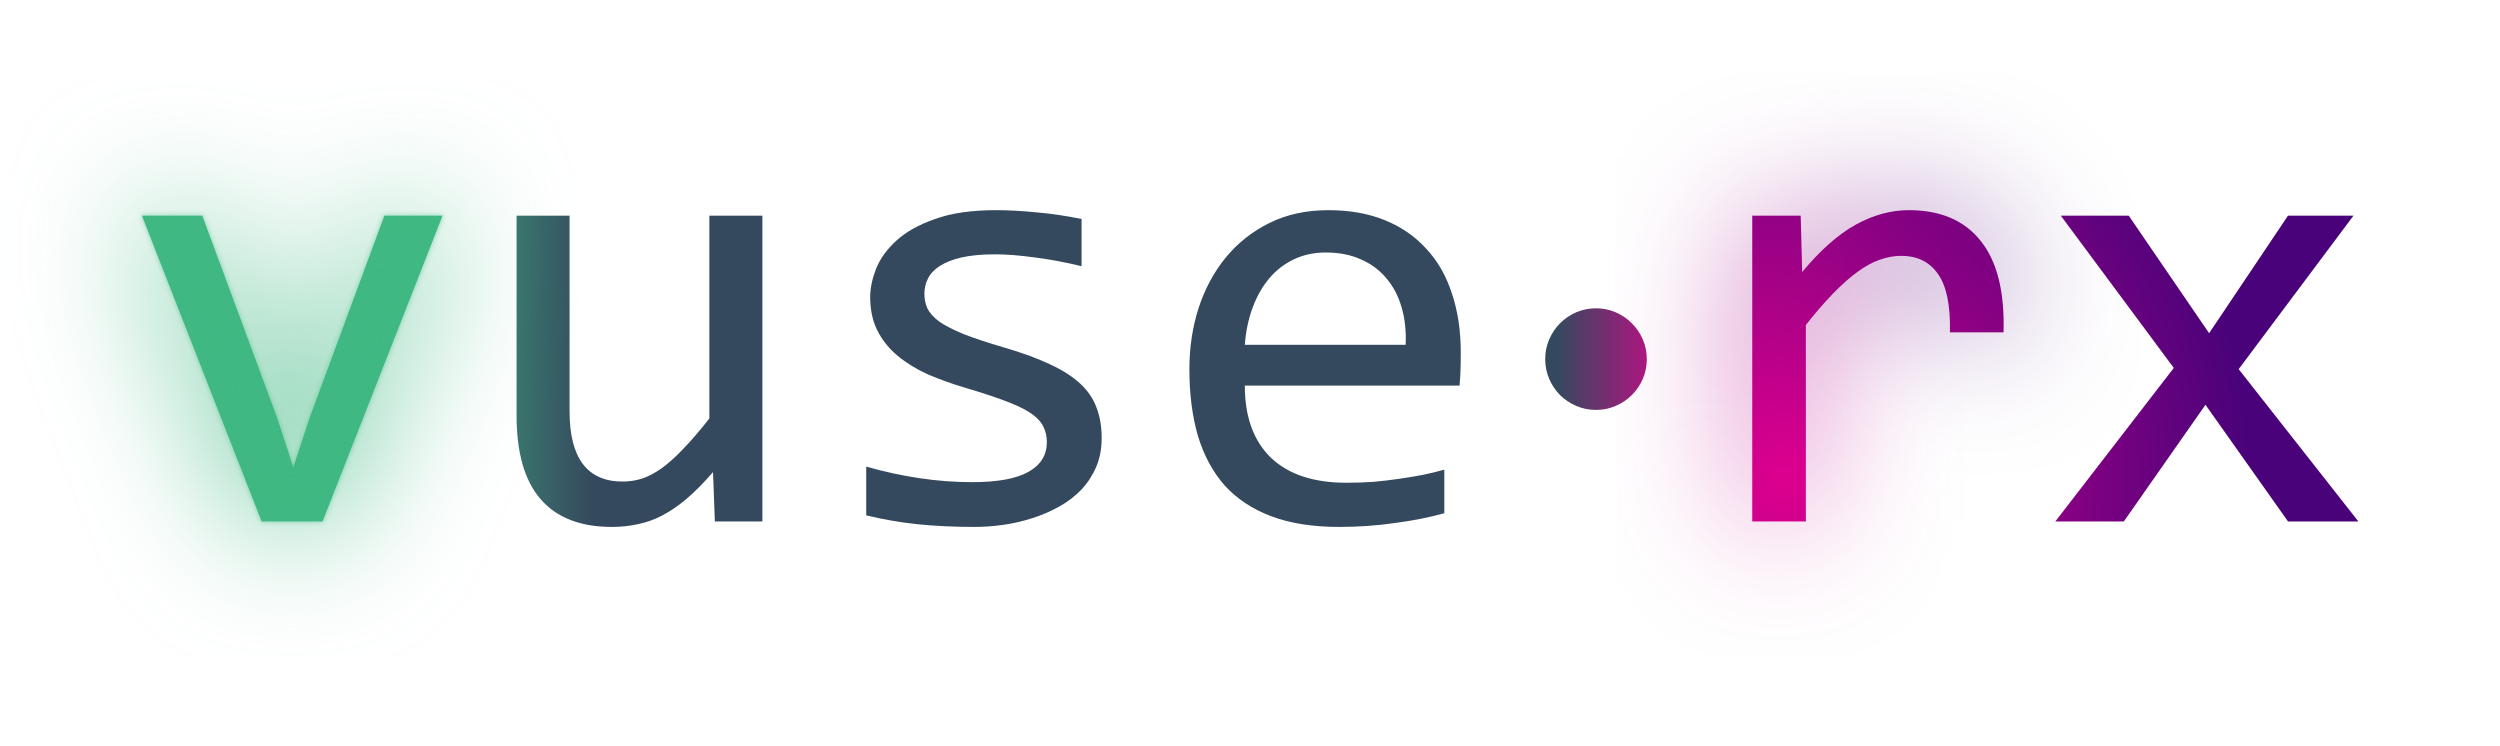
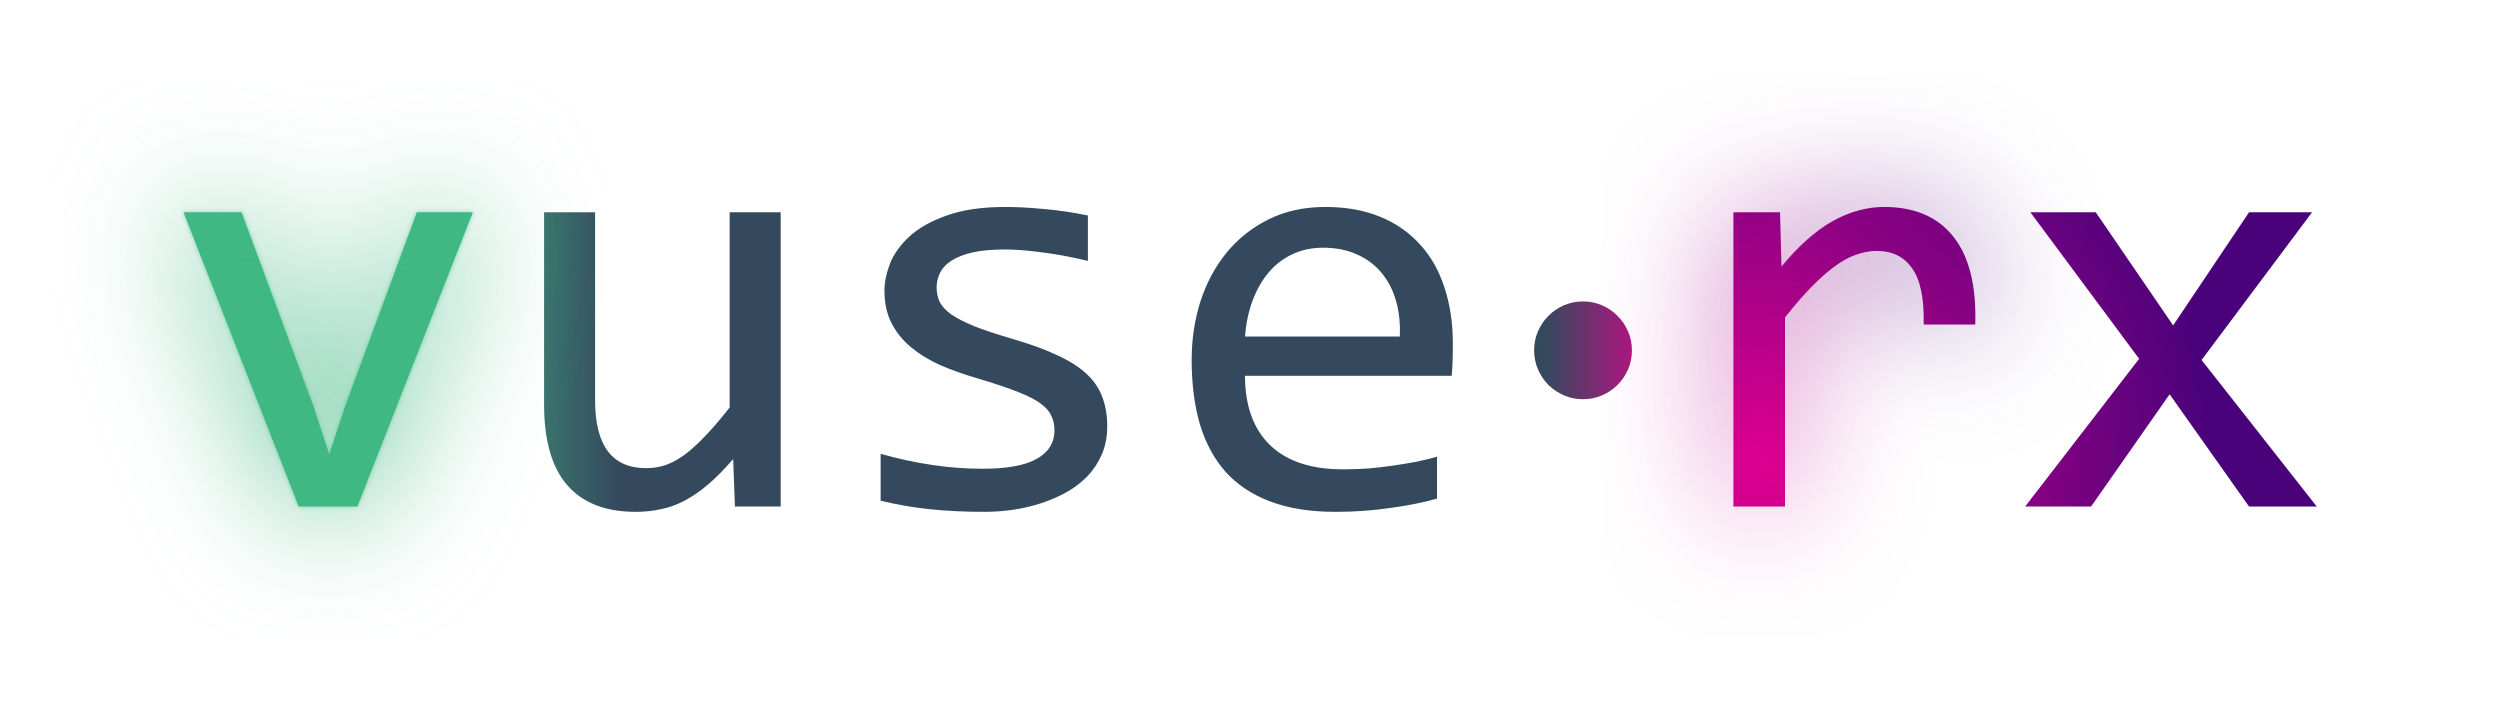
- <svg xmlns="http://www.w3.org/2000/svg" width="513" height="153" viewBox="0 0 513 153" fill="none">
+ <svg xmlns="http://www.w3.org/2000/svg" width="533" height="153" viewBox="0 0 533 153" fill="none">
  <g filter="url(#filter0_d)">
-     <path d="M29.125 44.25H41.5L56.875 85.75L60.188 95.875L63.625 85.5L78.875 44.25H90.812L66.188 107H53.688L29.125 44.25Z" fill="#40B883" />
+     <path d="M39.125 45.25H51.5L66.875 86.75L70.188 96.875L73.625 86.5L88.875 45.25H100.812L76.188 108H63.688L39.125 45.25Z" fill="#40B883" />
  </g>
-   <path d="M156.438 107H146.688L146.312 96.875C144.438 99.042 142.646 100.854 140.938 102.312C139.271 103.729 137.604 104.875 135.938 105.75C134.271 106.625 132.583 107.229 130.875 107.562C129.208 107.938 127.438 108.125 125.562 108.125C119.104 108.125 114.229 106.229 110.938 102.438C107.646 98.646 106 92.917 106 85.25V44.25H116.875V84.375C116.875 94 120.5 98.812 127.75 98.812C129.083 98.812 130.375 98.625 131.625 98.25C132.917 97.833 134.25 97.146 135.625 96.188C137.042 95.188 138.542 93.854 140.125 92.188C141.75 90.521 143.562 88.417 145.562 85.875V44.25H156.438V107ZM226.062 89.875C226.062 92.083 225.688 94.062 224.938 95.812C224.188 97.562 223.167 99.125 221.875 100.5C220.583 101.833 219.083 102.979 217.375 103.938C215.667 104.896 213.833 105.688 211.875 106.312C209.958 106.938 207.979 107.396 205.938 107.688C203.896 107.979 201.896 108.125 199.938 108.125C195.688 108.125 191.771 107.938 188.188 107.562C184.646 107.188 181.167 106.583 177.75 105.75V95.75C181.417 96.792 185.062 97.583 188.688 98.125C192.312 98.667 195.917 98.938 199.5 98.938C204.708 98.938 208.562 98.229 211.062 96.812C213.562 95.396 214.812 93.375 214.812 90.75C214.812 89.625 214.604 88.625 214.188 87.75C213.812 86.833 213.104 85.979 212.062 85.188C211.021 84.354 209.396 83.5 207.188 82.625C205.021 81.75 202.042 80.75 198.25 79.625C195.417 78.792 192.792 77.854 190.375 76.812C188 75.729 185.938 74.458 184.188 73C182.438 71.542 181.062 69.833 180.062 67.875C179.062 65.917 178.562 63.604 178.562 60.938C178.562 59.188 178.958 57.271 179.75 55.188C180.583 53.104 181.979 51.167 183.938 49.375C185.896 47.583 188.542 46.104 191.875 44.938C195.208 43.729 199.375 43.125 204.375 43.125C206.833 43.125 209.562 43.271 212.562 43.562C215.562 43.812 218.688 44.271 221.938 44.938V54.625C218.521 53.792 215.271 53.188 212.188 52.812C209.146 52.396 206.5 52.188 204.25 52.188C201.542 52.188 199.25 52.396 197.375 52.812C195.542 53.229 194.042 53.812 192.875 54.562C191.75 55.271 190.938 56.125 190.438 57.125C189.938 58.083 189.688 59.125 189.688 60.25C189.688 61.375 189.896 62.396 190.312 63.312C190.771 64.229 191.583 65.125 192.75 66C193.958 66.833 195.625 67.688 197.75 68.562C199.875 69.396 202.646 70.312 206.062 71.312C209.771 72.396 212.896 73.542 215.438 74.75C217.979 75.917 220.042 77.229 221.625 78.688C223.208 80.146 224.333 81.792 225 83.625C225.708 85.458 226.062 87.542 226.062 89.875ZM299.75 72.312C299.75 73.854 299.729 75.146 299.688 76.188C299.646 77.229 299.583 78.208 299.5 79.125H255.438C255.438 85.542 257.229 90.479 260.812 93.938C264.396 97.354 269.562 99.062 276.312 99.062C278.146 99.062 279.979 99 281.812 98.875C283.646 98.708 285.417 98.5 287.125 98.25C288.833 98 290.458 97.729 292 97.438C293.583 97.104 295.042 96.75 296.375 96.375V105.312C293.417 106.146 290.062 106.812 286.312 107.312C282.604 107.854 278.75 108.125 274.75 108.125C269.375 108.125 264.75 107.396 260.875 105.938C257 104.479 253.812 102.375 251.312 99.625C248.854 96.833 247.021 93.438 245.812 89.438C244.646 85.396 244.062 80.833 244.062 75.75C244.062 71.333 244.688 67.167 245.938 63.25C247.229 59.292 249.083 55.833 251.5 52.875C253.958 49.875 256.958 47.5 260.5 45.75C264.042 44 268.062 43.125 272.562 43.125C276.938 43.125 280.812 43.812 284.188 45.188C287.562 46.562 290.396 48.521 292.688 51.062C295.021 53.562 296.771 56.625 297.938 60.25C299.146 63.833 299.75 67.854 299.75 72.312ZM288.438 70.75C288.562 67.958 288.292 65.417 287.625 63.125C286.958 60.792 285.917 58.792 284.5 57.125C283.125 55.458 281.396 54.167 279.312 53.25C277.229 52.292 274.812 51.812 272.062 51.812C269.688 51.812 267.521 52.271 265.562 53.188C263.604 54.104 261.917 55.396 260.5 57.062C259.083 58.729 257.938 60.729 257.062 63.062C256.188 65.396 255.646 67.958 255.438 70.75H288.438Z" fill="url(#paint0_linear)" />
-   <path d="M327.5 63.264C328.936 63.264 330.28 63.537 331.533 64.084C332.809 64.631 333.914 65.383 334.849 66.34C335.806 67.274 336.558 68.379 337.104 69.655C337.651 70.909 337.925 72.253 337.925 73.689C337.925 75.124 337.651 76.48 337.104 77.756C336.558 79.009 335.806 80.114 334.849 81.071C333.914 82.005 332.809 82.746 331.533 83.293C330.28 83.84 328.936 84.113 327.5 84.113C326.064 84.113 324.709 83.84 323.433 83.293C322.179 82.746 321.074 82.005 320.117 81.071C319.183 80.114 318.442 79.009 317.896 77.756C317.349 76.48 317.075 75.124 317.075 73.689C317.075 72.253 317.349 70.909 317.896 69.655C318.442 68.379 319.183 67.274 320.117 66.34C321.074 65.383 322.179 64.631 323.433 64.084C324.709 63.537 326.064 63.264 327.5 63.264Z" fill="url(#paint1_linear)" />
-   <path d="M359.562 44.25H369.5L369.812 55.812C373.521 51.354 377.167 48.125 380.75 46.125C384.375 44.125 388.021 43.125 391.688 43.125C398.188 43.125 403.104 45.229 406.438 49.438C409.812 53.646 411.375 59.896 411.125 68.188H400.125C400.25 62.688 399.438 58.708 397.688 56.25C395.979 53.75 393.458 52.5 390.125 52.5C388.667 52.5 387.188 52.771 385.688 53.312C384.229 53.812 382.708 54.646 381.125 55.812C379.583 56.938 377.938 58.396 376.188 60.188C374.438 61.979 372.562 64.146 370.562 66.688V107H359.562V44.25ZM483.938 107H469.5L452.562 83.062L435.812 107H421.75L446.062 75.5L422.875 44.25H436.812L453.312 68.375L469.5 44.25H482.938L459.375 75.75L483.938 107Z" fill="url(#paint2_radial)" />
+   <path d="M166.438 108H156.688L156.312 97.875C154.438 100.042 152.646 101.854 150.938 103.312C149.271 104.729 147.604 105.875 145.938 106.75C144.271 107.625 142.583 108.229 140.875 108.562C139.208 108.938 137.438 109.125 135.562 109.125C129.104 109.125 124.229 107.229 120.938 103.438C117.646 99.646 116 93.917 116 86.25V45.25H126.875V85.375C126.875 95 130.5 99.812 137.75 99.812C139.083 99.812 140.375 99.625 141.625 99.25C142.917 98.833 144.25 98.146 145.625 97.188C147.042 96.188 148.542 94.854 150.125 93.188C151.75 91.521 153.562 89.417 155.562 86.875V45.25H166.438V108ZM236.062 90.875C236.062 93.083 235.688 95.062 234.938 96.812C234.188 98.562 233.167 100.125 231.875 101.5C230.583 102.833 229.083 103.979 227.375 104.938C225.667 105.896 223.833 106.688 221.875 107.312C219.958 107.938 217.979 108.396 215.938 108.688C213.896 108.979 211.896 109.125 209.938 109.125C205.688 109.125 201.771 108.938 198.188 108.562C194.646 108.188 191.167 107.583 187.75 106.75V96.75C191.417 97.792 195.062 98.583 198.688 99.125C202.312 99.667 205.917 99.938 209.5 99.938C214.708 99.938 218.562 99.229 221.062 97.812C223.562 96.396 224.812 94.375 224.812 91.75C224.812 90.625 224.604 89.625 224.188 88.75C223.812 87.833 223.104 86.979 222.062 86.188C221.021 85.354 219.396 84.5 217.188 83.625C215.021 82.75 212.042 81.75 208.25 80.625C205.417 79.792 202.792 78.854 200.375 77.812C198 76.729 195.938 75.458 194.188 74C192.438 72.542 191.062 70.833 190.062 68.875C189.062 66.917 188.562 64.604 188.562 61.938C188.562 60.188 188.958 58.271 189.75 56.188C190.583 54.104 191.979 52.167 193.938 50.375C195.896 48.583 198.542 47.104 201.875 45.938C205.208 44.729 209.375 44.125 214.375 44.125C216.833 44.125 219.562 44.271 222.562 44.562C225.562 44.812 228.688 45.271 231.938 45.938V55.625C228.521 54.792 225.271 54.188 222.188 53.812C219.146 53.396 216.5 53.188 214.25 53.188C211.542 53.188 209.25 53.396 207.375 53.812C205.542 54.229 204.042 54.812 202.875 55.562C201.75 56.271 200.938 57.125 200.438 58.125C199.938 59.083 199.688 60.125 199.688 61.25C199.688 62.375 199.896 63.396 200.312 64.312C200.771 65.229 201.583 66.125 202.75 67C203.958 67.833 205.625 68.688 207.75 69.562C209.875 70.396 212.646 71.312 216.062 72.312C219.771 73.396 222.896 74.542 225.438 75.75C227.979 76.917 230.042 78.229 231.625 79.688C233.208 81.146 234.333 82.792 235 84.625C235.708 86.458 236.062 88.542 236.062 90.875ZM309.75 73.312C309.75 74.854 309.729 76.146 309.688 77.188C309.646 78.229 309.583 79.208 309.5 80.125H265.438C265.438 86.542 267.229 91.479 270.812 94.938C274.396 98.354 279.562 100.062 286.312 100.062C288.146 100.062 289.979 100 291.812 99.875C293.646 99.708 295.417 99.5 297.125 99.25C298.833 99 300.458 98.729 302 98.438C303.583 98.104 305.042 97.75 306.375 97.375V106.312C303.417 107.146 300.062 107.812 296.312 108.312C292.604 108.854 288.75 109.125 284.75 109.125C279.375 109.125 274.75 108.396 270.875 106.938C267 105.479 263.812 103.375 261.312 100.625C258.854 97.833 257.021 94.438 255.812 90.438C254.646 86.396 254.062 81.833 254.062 76.75C254.062 72.333 254.688 68.167 255.938 64.25C257.229 60.292 259.083 56.833 261.5 53.875C263.958 50.875 266.958 48.5 270.5 46.75C274.042 45 278.062 44.125 282.562 44.125C286.938 44.125 290.812 44.812 294.188 46.188C297.562 47.562 300.396 49.521 302.688 52.062C305.021 54.562 306.771 57.625 307.938 61.25C309.146 64.833 309.75 68.854 309.75 73.312ZM298.438 71.75C298.562 68.958 298.292 66.417 297.625 64.125C296.958 61.792 295.917 59.792 294.5 58.125C293.125 56.458 291.396 55.167 289.312 54.25C287.229 53.292 284.812 52.812 282.062 52.812C279.688 52.812 277.521 53.271 275.562 54.188C273.604 55.104 271.917 56.396 270.5 58.062C269.083 59.729 267.938 61.729 267.062 64.062C266.188 66.396 265.646 68.958 265.438 71.75H298.438Z" fill="url(#paint0_linear)" />
+   <path d="M337.5 64.264C338.936 64.264 340.28 64.537 341.533 65.084C342.809 65.631 343.914 66.383 344.849 67.34C345.806 68.274 346.558 69.379 347.104 70.655C347.651 71.909 347.925 73.253 347.925 74.689C347.925 76.124 347.651 77.48 347.104 78.756C346.558 80.009 345.806 81.114 344.849 82.071C343.914 83.005 342.809 83.746 341.533 84.293C340.28 84.84 338.936 85.113 337.5 85.113C336.064 85.113 334.709 84.84 333.433 84.293C332.179 83.746 331.074 83.005 330.117 82.071C329.183 81.114 328.442 80.009 327.896 78.756C327.349 77.48 327.075 76.124 327.075 74.689C327.075 73.253 327.349 71.909 327.896 70.655C328.442 69.379 329.183 68.274 330.117 67.34C331.074 66.383 332.179 65.631 333.433 65.084C334.709 64.537 336.064 64.264 337.5 64.264Z" fill="url(#paint1_linear)" />
+   <path d="M369.562 45.25H379.5L379.812 56.812C383.521 52.354 387.167 49.125 390.75 47.125C394.375 45.125 398.021 44.125 401.688 44.125C408.188 44.125 413.104 46.229 416.438 50.438C419.812 54.646 421.375 60.896 421.125 69.188H410.125C410.25 63.688 409.438 59.708 407.688 57.25C405.979 54.75 403.458 53.5 400.125 53.5C398.667 53.5 397.188 53.771 395.688 54.312C394.229 54.812 392.708 55.646 391.125 56.812C389.583 57.938 387.938 59.396 386.188 61.188C384.438 62.979 382.562 65.146 380.562 67.688V108H369.562V45.25ZM493.938 108H479.5L462.562 84.062L445.812 108H431.75L456.062 76.5L432.875 45.25H446.812L463.312 69.375L479.5 45.25H492.938L469.375 76.75L493.938 108Z" fill="url(#paint2_radial)" />
  <g filter="url(#filter1_f)">
-     <path d="M359.562 44.25H369.5L369.812 55.812C373.521 51.354 377.167 48.125 380.75 46.125C384.375 44.125 388.021 43.125 391.688 43.125C398.188 43.125 403.104 45.229 406.438 49.438C409.812 53.646 411.375 59.896 411.125 68.188H400.125C400.25 62.688 399.438 58.708 397.688 56.25C395.979 53.75 393.458 52.5 390.125 52.5C388.667 52.5 387.188 52.771 385.688 53.312C384.229 53.812 382.708 54.646 381.125 55.812C379.583 56.938 377.938 58.396 376.188 60.188C374.438 61.979 372.562 64.146 370.562 66.688V107H359.562V44.25Z" fill="url(#paint3_radial)" fill-opacity="0.65" />
+     <path d="M369.562 45.25H379.5L379.812 56.812C383.521 52.354 387.167 49.125 390.75 47.125C394.375 45.125 398.021 44.125 401.688 44.125C408.188 44.125 413.104 46.229 416.438 50.438C419.812 54.646 421.375 60.896 421.125 69.188H410.125C410.25 63.688 409.438 59.708 407.688 57.25C405.979 54.75 403.458 53.5 400.125 53.5C398.667 53.5 397.188 53.771 395.688 54.312C394.229 54.812 392.708 55.646 391.125 56.812C389.583 57.938 387.938 59.396 386.188 61.188C384.438 62.979 382.562 65.146 380.562 67.688V108H369.562V45.25Z" fill="url(#paint3_radial)" fill-opacity="0.65" />
  </g>
  <g filter="url(#filter2_f)">
-     <path d="M29.125 44.25H41.5L56.875 85.75L60.188 95.875L63.625 85.5L78.875 44.25H90.812L66.188 107H53.688L29.125 44.25Z" fill="#40B883" />
+     <path d="M39.125 45.25H51.5L66.875 86.75L70.188 96.875L73.625 86.5L88.875 45.25H100.812L76.188 108H63.688L39.125 45.25Z" fill="#40B883" style="mix-blend-mode:darken" />
  </g>
  <defs>
-     <filter id="filter0_d" x="28.125" y="43.25" width="63.688" height="64.75" filterUnits="userSpaceOnUse" color-interpolation-filters="sRGB">
+     <filter id="filter0_d" x="38.125" y="44.25" width="63.688" height="64.75" filterUnits="userSpaceOnUse" color-interpolation-filters="sRGB">
      <feFlood flood-opacity="0" result="BackgroundImageFix" />
      <feColorMatrix in="SourceAlpha" type="matrix" values="0 0 0 0 0 0 0 0 0 0 0 0 0 0 0 0 0 0 127 0" />
      <feOffset />
      <feGaussianBlur stdDeviation="0.5" />
      <feColorMatrix type="matrix" values="0 0 0 0 0.251 0 0 0 0 0.722 0 0 0 0 0.514 0 0 0 0.45 0" />
      <feBlend mode="normal" in2="BackgroundImageFix" result="effect1_dropShadow" />
      <feBlend mode="normal" in="SourceGraphic" in2="effect1_dropShadow" result="shape" />
    </filter>
-     <filter id="filter1_f" x="331.562" y="15.125" width="107.588" height="119.875" filterUnits="userSpaceOnUse" color-interpolation-filters="sRGB">
+     <filter id="filter1_f" x="341.562" y="16.125" width="107.588" height="119.875" filterUnits="userSpaceOnUse" color-interpolation-filters="sRGB">
      <feFlood flood-opacity="0" result="BackgroundImageFix" />
      <feBlend mode="normal" in="SourceGraphic" in2="BackgroundImageFix" result="shape" />
      <feGaussianBlur stdDeviation="14" result="effect1_foregroundBlur" />
    </filter>
-     <filter id="filter2_f" x="1.125" y="16.25" width="117.688" height="118.75" filterUnits="userSpaceOnUse" color-interpolation-filters="sRGB">
+     <filter id="filter2_f" x="11.125" y="17.25" width="117.688" height="118.75" filterUnits="userSpaceOnUse" color-interpolation-filters="sRGB">
      <feFlood flood-opacity="0" result="BackgroundImageFix" />
      <feBlend mode="normal" in="SourceGraphic" in2="BackgroundImageFix" result="shape" />
      <feGaussianBlur stdDeviation="14" result="effect1_foregroundBlur" />
    </filter>
-     <linearGradient id="paint0_linear" x1="80.1" y1="76" x2="213.778" y2="76" gradientUnits="userSpaceOnUse">
+     <linearGradient id="paint0_linear" x1="90.1" y1="77" x2="223.778" y2="77" gradientUnits="userSpaceOnUse">
      <stop stop-color="#40B883" />
      <stop offset="0.312" stop-color="#35495E" />
    </linearGradient>
-     <linearGradient id="paint1_linear" x1="313" y1="76" x2="354" y2="76" gradientUnits="userSpaceOnUse">
+     <linearGradient id="paint1_linear" x1="323" y1="77" x2="364" y2="77" gradientUnits="userSpaceOnUse">
      <stop offset="0.16" stop-color="#35495E" />
      <stop offset="0.813" stop-color="#E2008F" />
    </linearGradient>
-     <radialGradient id="paint2_radial" cx="0" cy="0" r="1" gradientUnits="userSpaceOnUse" gradientTransform="translate(366.136 97.4286) scale(95.6786 103.24)">
+     <radialGradient id="paint2_radial" cx="0" cy="0" r="1" gradientUnits="userSpaceOnUse" gradientTransform="translate(376.136 98.4286) scale(95.6786 103.24)">
      <stop stop-color="#E2008F" />
      <stop offset="1" stop-color="#49027A" />
    </radialGradient>
-     <radialGradient id="paint3_radial" cx="0" cy="0" r="1" gradientUnits="userSpaceOnUse" gradientTransform="translate(356.636 97.4286) scale(48.1786 103.24)">
+     <radialGradient id="paint3_radial" cx="0" cy="0" r="1" gradientUnits="userSpaceOnUse" gradientTransform="translate(366.636 98.4286) scale(48.1786 103.24)">
      <stop stop-color="#E2008F" />
      <stop offset="1" stop-color="#49027A" />
    </radialGradient>
  </defs>
</svg>
